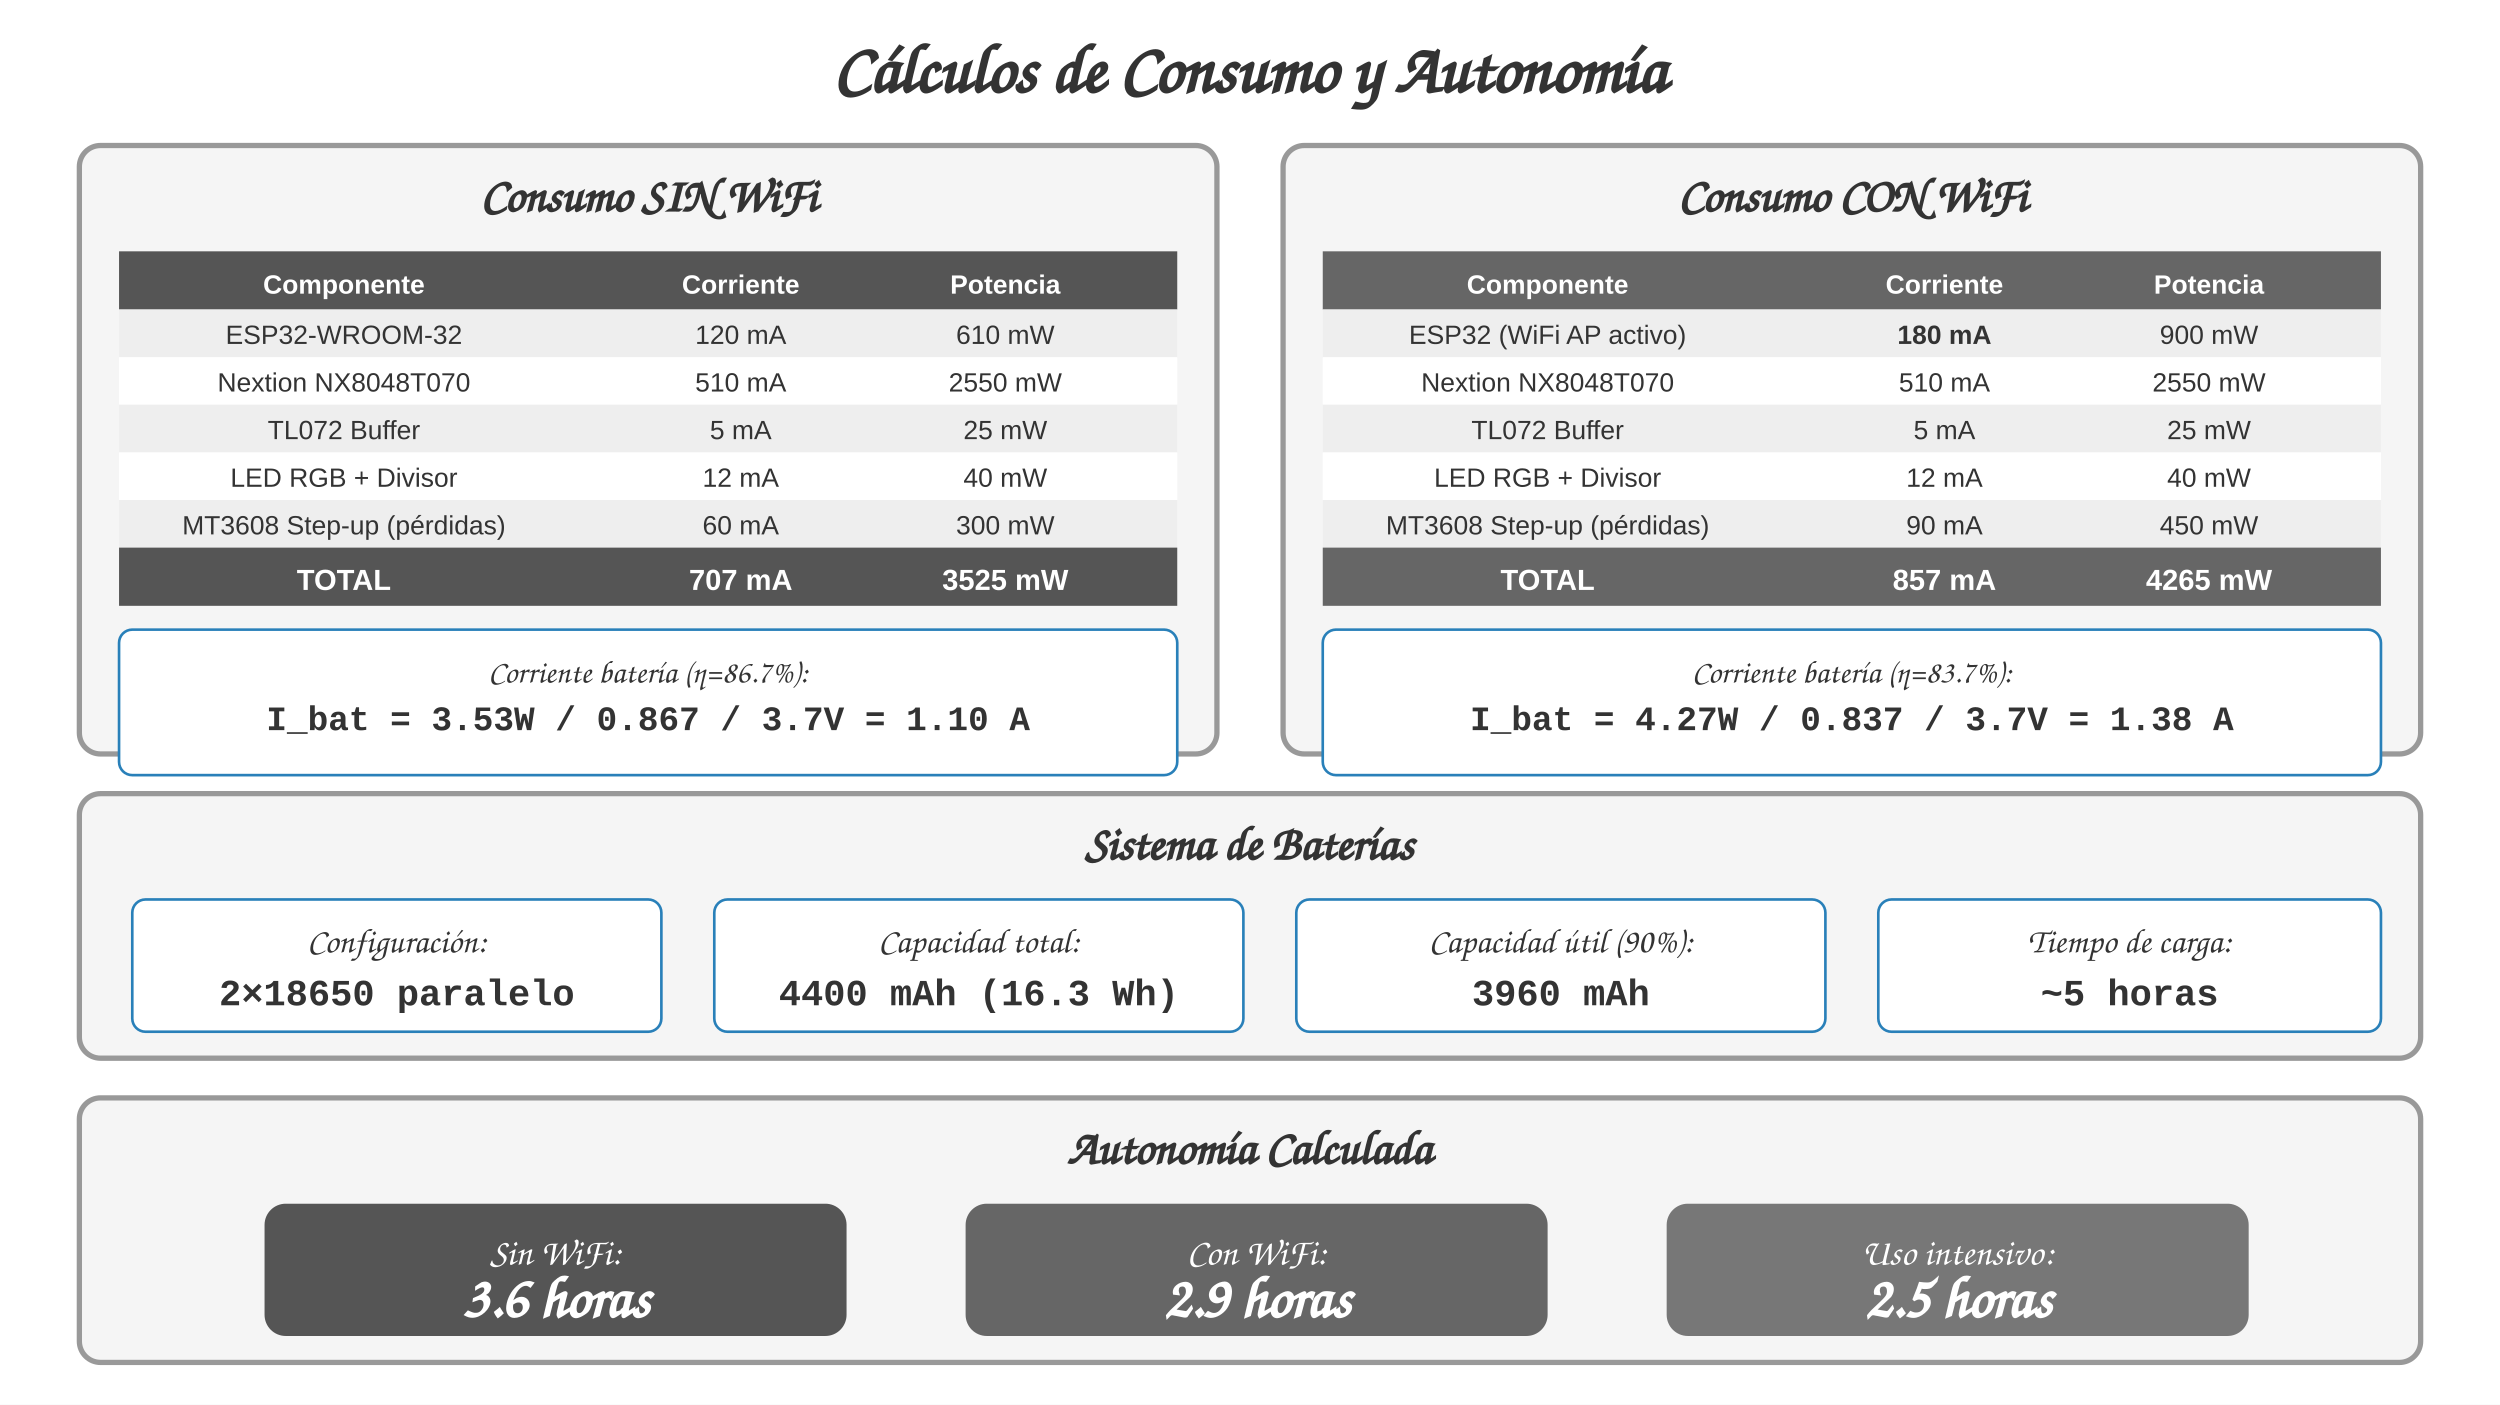
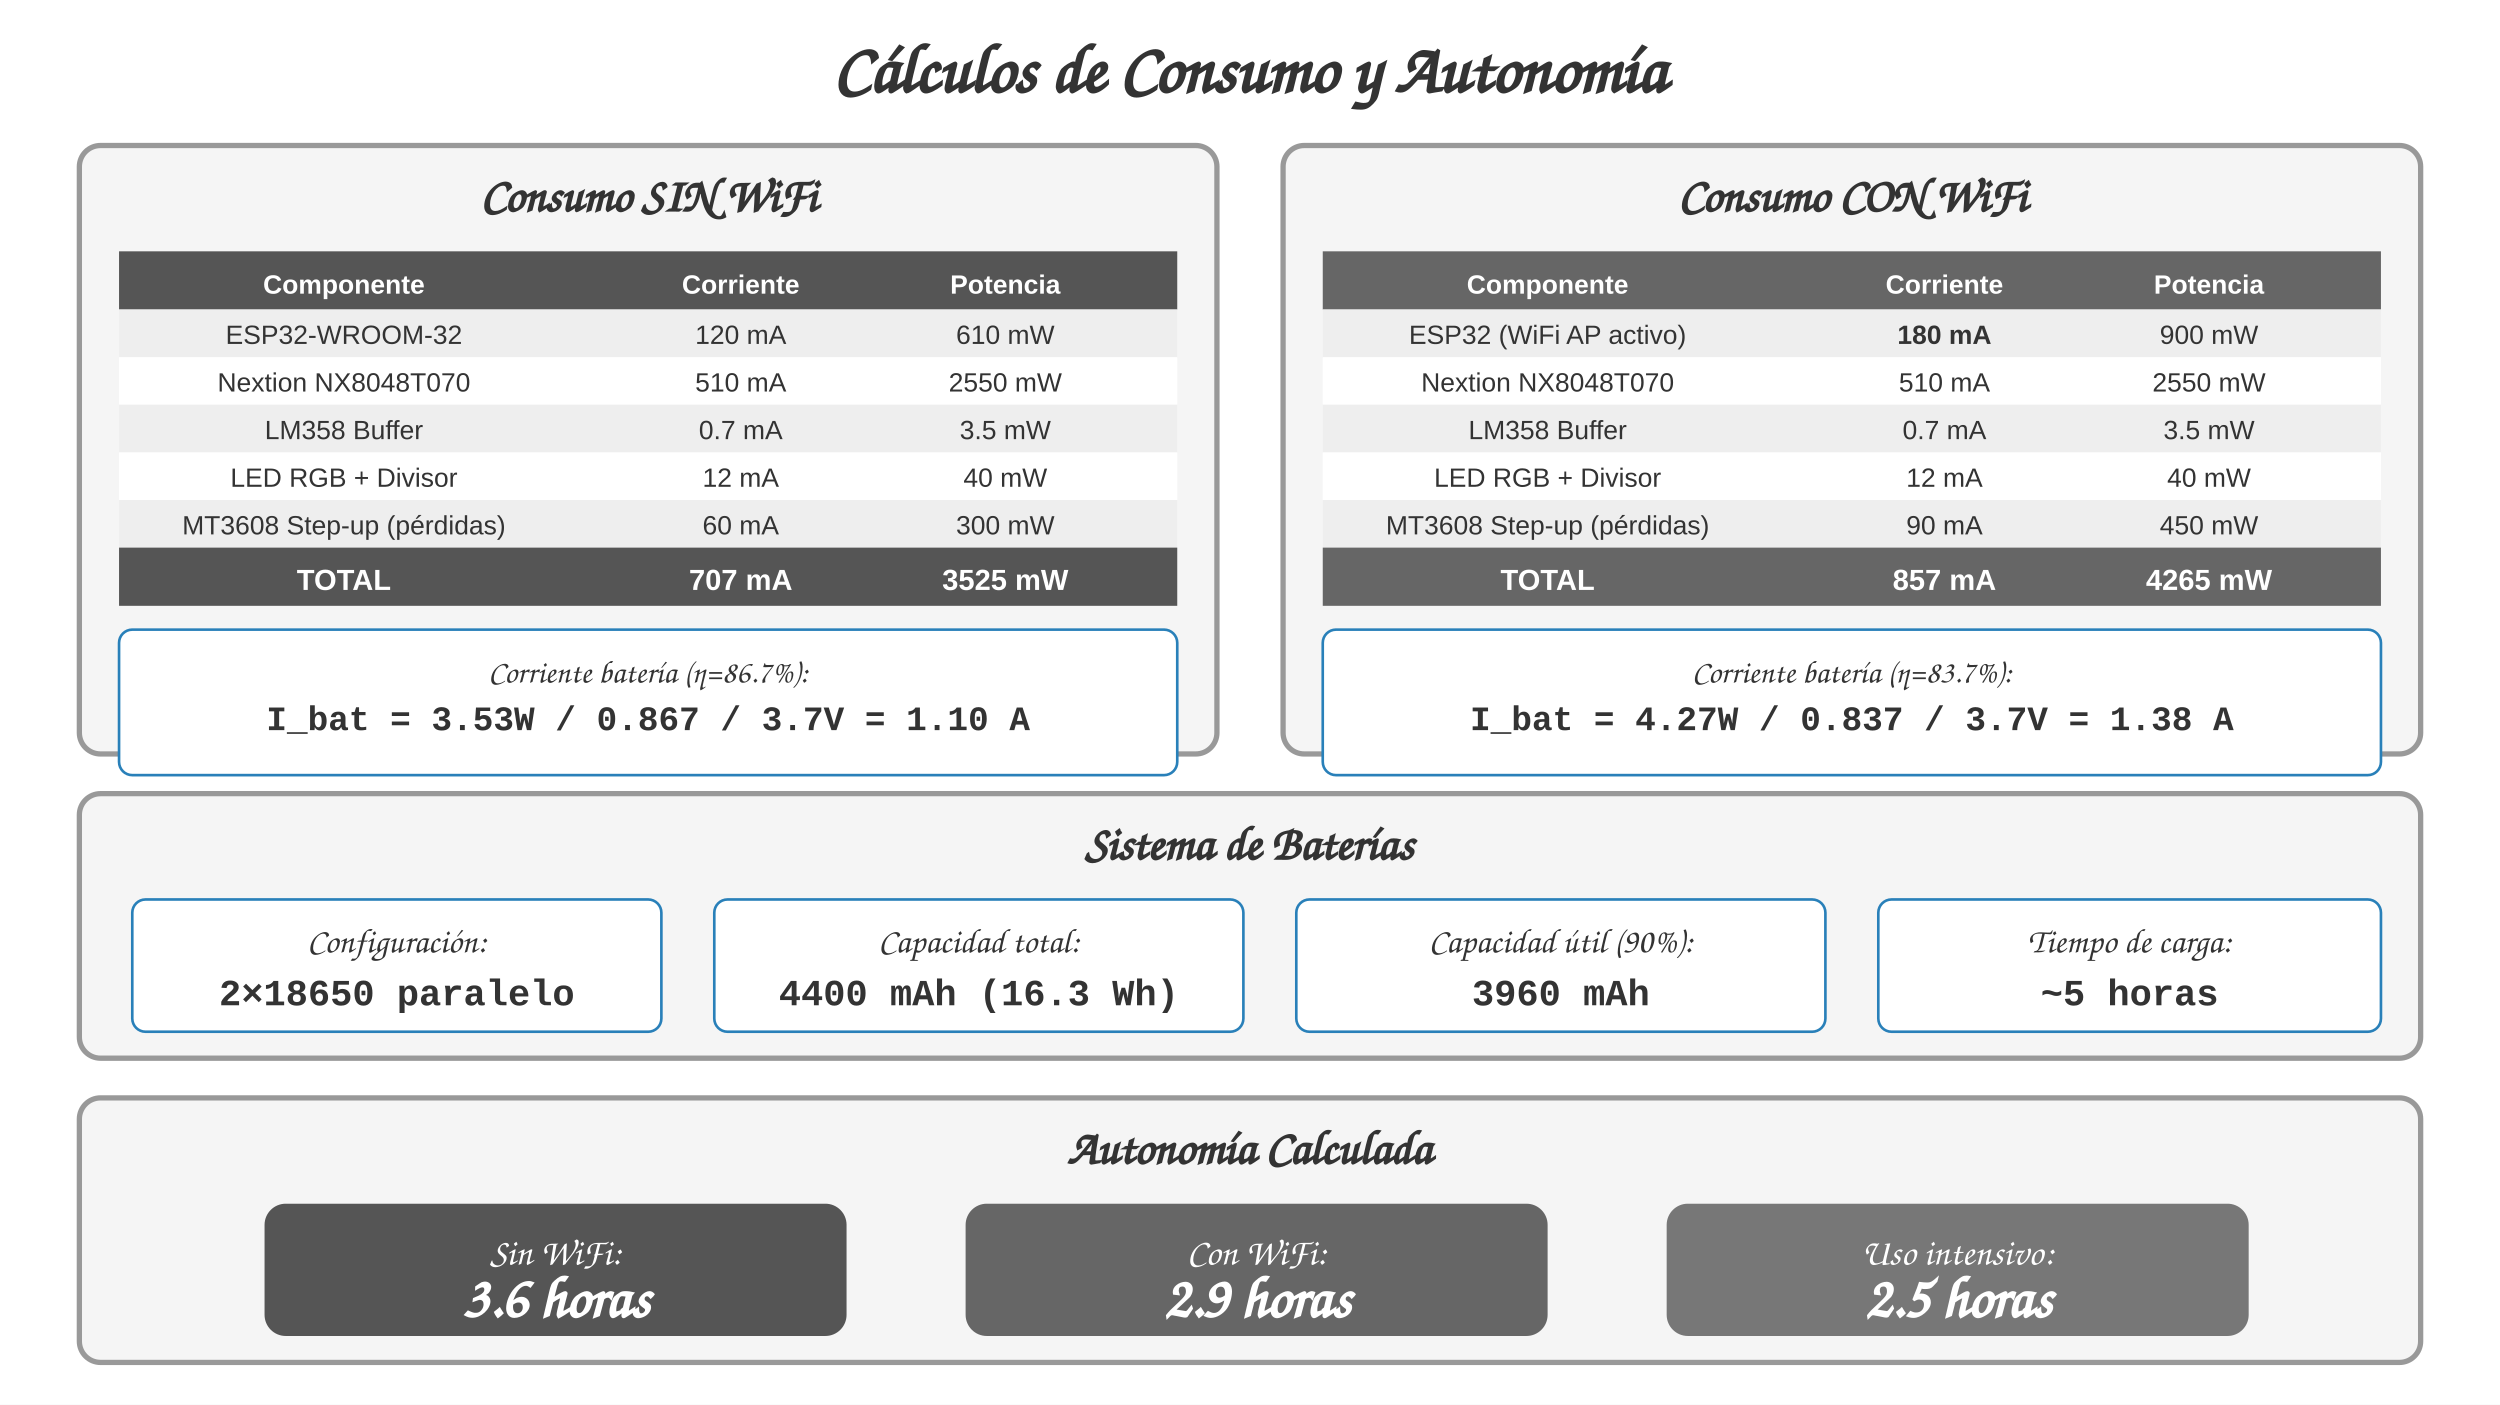
<svg xmlns="http://www.w3.org/2000/svg" width="945" height="531" viewBox="0 0 945 531">
  <rect width="100%" height="100%" fill="white" />
  <text x="472" y="35" text-anchor="middle" font-family="Comic Sans MS, cursive" font-size="26" font-weight="bold" fill="#333">Cálculos de Consumo y Autonomía</text>
  <rect x="30" y="55" width="430" height="230" rx="8" fill="#f5f5f5" stroke="#999" stroke-width="2" />
  <text x="245" y="80" text-anchor="middle" font-family="Comic Sans MS, cursive" font-size="18" font-weight="bold" fill="#333">Consumo SIN WiFi</text>
  <rect x="45" y="95" width="400" height="22" fill="#555" />
  <text x="130" y="111" text-anchor="middle" font-family="Arial" font-size="10" font-weight="bold" fill="white">Componente</text>
  <text x="280" y="111" text-anchor="middle" font-family="Arial" font-size="10" font-weight="bold" fill="white">Corriente</text>
  <text x="380" y="111" text-anchor="middle" font-family="Arial" font-size="10" font-weight="bold" fill="white">Potencia</text>
  <rect x="45" y="117" width="400" height="18" fill="#eee" />
  <text x="130" y="130" text-anchor="middle" font-family="Arial" font-size="10" fill="#333">ESP32-WROOM-32</text>
  <text x="280" y="130" text-anchor="middle" font-family="Arial" font-size="10" fill="#333">120 mA</text>
  <text x="380" y="130" text-anchor="middle" font-family="Arial" font-size="10" fill="#333">610 mW</text>
  <rect x="45" y="135" width="400" height="18" fill="white" />
  <text x="130" y="148" text-anchor="middle" font-family="Arial" font-size="10" fill="#333">Nextion NX8048T070</text>
  <text x="280" y="148" text-anchor="middle" font-family="Arial" font-size="10" fill="#333">510 mA</text>
  <text x="380" y="148" text-anchor="middle" font-family="Arial" font-size="10" fill="#333">2550 mW</text>
  <rect x="45" y="153" width="400" height="18" fill="#eee" />
-   <text x="130" y="166" text-anchor="middle" font-family="Arial" font-size="10" fill="#333">TL072 Buffer</text>
-   <text x="280" y="166" text-anchor="middle" font-family="Arial" font-size="10" fill="#333">5 mA</text>
-   <text x="380" y="166" text-anchor="middle" font-family="Arial" font-size="10" fill="#333">25 mW</text>
+   <text x="130" y="166" text-anchor="middle" font-family="Arial" font-size="10" fill="#333">LM358 Buffer</text>
+   <text x="280" y="166" text-anchor="middle" font-family="Arial" font-size="10" fill="#333">0.7 mA</text>
+   <text x="380" y="166" text-anchor="middle" font-family="Arial" font-size="10" fill="#333">3.5 mW</text>
  <rect x="45" y="171" width="400" height="18" fill="white" />
  <text x="130" y="184" text-anchor="middle" font-family="Arial" font-size="10" fill="#333">LED RGB + Divisor</text>
  <text x="280" y="184" text-anchor="middle" font-family="Arial" font-size="10" fill="#333">12 mA</text>
  <text x="380" y="184" text-anchor="middle" font-family="Arial" font-size="10" fill="#333">40 mW</text>
  <rect x="45" y="189" width="400" height="18" fill="#eee" />
  <text x="130" y="202" text-anchor="middle" font-family="Arial" font-size="10" fill="#333">MT3608 Step-up (pérdidas)</text>
  <text x="280" y="202" text-anchor="middle" font-family="Arial" font-size="10" fill="#333">60 mA</text>
  <text x="380" y="202" text-anchor="middle" font-family="Arial" font-size="10" fill="#333">300 mW</text>
  <rect x="45" y="207" width="400" height="22" fill="#555" />
  <text x="130" y="223" text-anchor="middle" font-family="Arial" font-size="11" font-weight="bold" fill="white">TOTAL</text>
  <text x="280" y="223" text-anchor="middle" font-family="Arial" font-size="11" font-weight="bold" fill="white">707 mA</text>
  <text x="380" y="223" text-anchor="middle" font-family="Arial" font-size="11" font-weight="bold" fill="white">3525 mW</text>
  <rect x="45" y="238" width="400" height="55" rx="5" fill="white" stroke="#2980b9" />
  <text x="245" y="258" text-anchor="middle" font-family="Comic Sans MS, cursive" font-size="12" fill="#333">Corriente batería (η=86.7%):</text>
  <text x="245" y="276" text-anchor="middle" font-family="Courier New" font-size="13" font-weight="bold" fill="#333">I_bat = 3.53W / 0.867 / 3.7V = 1.10 A</text>
  <rect x="485" y="55" width="430" height="230" rx="8" fill="#f5f5f5" stroke="#999" stroke-width="2" />
  <text x="700" y="80" text-anchor="middle" font-family="Comic Sans MS, cursive" font-size="18" font-weight="bold" fill="#333">Consumo CON WiFi</text>
  <rect x="500" y="95" width="400" height="22" fill="#666" />
  <text x="585" y="111" text-anchor="middle" font-family="Arial" font-size="10" font-weight="bold" fill="white">Componente</text>
  <text x="735" y="111" text-anchor="middle" font-family="Arial" font-size="10" font-weight="bold" fill="white">Corriente</text>
  <text x="835" y="111" text-anchor="middle" font-family="Arial" font-size="10" font-weight="bold" fill="white">Potencia</text>
  <rect x="500" y="117" width="400" height="18" fill="#eee" />
  <text x="585" y="130" text-anchor="middle" font-family="Arial" font-size="10" fill="#333">ESP32 (WiFi AP activo)</text>
  <text x="735" y="130" text-anchor="middle" font-family="Arial" font-size="10" font-weight="bold" fill="#333">180 mA</text>
  <text x="835" y="130" text-anchor="middle" font-family="Arial" font-size="10" fill="#333">900 mW</text>
  <rect x="500" y="135" width="400" height="18" fill="white" />
  <text x="585" y="148" text-anchor="middle" font-family="Arial" font-size="10" fill="#333">Nextion NX8048T070</text>
  <text x="735" y="148" text-anchor="middle" font-family="Arial" font-size="10" fill="#333">510 mA</text>
  <text x="835" y="148" text-anchor="middle" font-family="Arial" font-size="10" fill="#333">2550 mW</text>
  <rect x="500" y="153" width="400" height="18" fill="#eee" />
-   <text x="585" y="166" text-anchor="middle" font-family="Arial" font-size="10" fill="#333">TL072 Buffer</text>
-   <text x="735" y="166" text-anchor="middle" font-family="Arial" font-size="10" fill="#333">5 mA</text>
-   <text x="835" y="166" text-anchor="middle" font-family="Arial" font-size="10" fill="#333">25 mW</text>
+   <text x="585" y="166" text-anchor="middle" font-family="Arial" font-size="10" fill="#333">LM358 Buffer</text>
+   <text x="735" y="166" text-anchor="middle" font-family="Arial" font-size="10" fill="#333">0.7 mA</text>
+   <text x="835" y="166" text-anchor="middle" font-family="Arial" font-size="10" fill="#333">3.5 mW</text>
  <rect x="500" y="171" width="400" height="18" fill="white" />
  <text x="585" y="184" text-anchor="middle" font-family="Arial" font-size="10" fill="#333">LED RGB + Divisor</text>
  <text x="735" y="184" text-anchor="middle" font-family="Arial" font-size="10" fill="#333">12 mA</text>
  <text x="835" y="184" text-anchor="middle" font-family="Arial" font-size="10" fill="#333">40 mW</text>
  <rect x="500" y="189" width="400" height="18" fill="#eee" />
  <text x="585" y="202" text-anchor="middle" font-family="Arial" font-size="10" fill="#333">MT3608 Step-up (pérdidas)</text>
  <text x="735" y="202" text-anchor="middle" font-family="Arial" font-size="10" fill="#333">90 mA</text>
  <text x="835" y="202" text-anchor="middle" font-family="Arial" font-size="10" fill="#333">450 mW</text>
  <rect x="500" y="207" width="400" height="22" fill="#666" />
  <text x="585" y="223" text-anchor="middle" font-family="Arial" font-size="11" font-weight="bold" fill="white">TOTAL</text>
  <text x="735" y="223" text-anchor="middle" font-family="Arial" font-size="11" font-weight="bold" fill="white">857 mA</text>
  <text x="835" y="223" text-anchor="middle" font-family="Arial" font-size="11" font-weight="bold" fill="white">4265 mW</text>
  <rect x="500" y="238" width="400" height="55" rx="5" fill="white" stroke="#2980b9" />
  <text x="700" y="258" text-anchor="middle" font-family="Comic Sans MS, cursive" font-size="12" fill="#333">Corriente batería (η=83.7%):</text>
  <text x="700" y="276" text-anchor="middle" font-family="Courier New" font-size="13" font-weight="bold" fill="#333">I_bat = 4.27W / 0.837 / 3.7V = 1.38 A</text>
  <rect x="30" y="300" width="885" height="100" rx="8" fill="#f5f5f5" stroke="#999" stroke-width="2" />
  <text x="472" y="325" text-anchor="middle" font-family="Comic Sans MS, cursive" font-size="18" font-weight="bold" fill="#333">Sistema de Baterías</text>
  <rect x="50" y="340" width="200" height="50" rx="5" fill="white" stroke="#2980b9" />
  <text x="150" y="360" text-anchor="middle" font-family="Comic Sans MS, cursive" font-size="13" fill="#333">Configuración:</text>
  <text x="150" y="380" text-anchor="middle" font-family="Courier New" font-size="14" font-weight="bold" fill="#333">2×18650 paralelo</text>
  <rect x="270" y="340" width="200" height="50" rx="5" fill="white" stroke="#2980b9" />
  <text x="370" y="360" text-anchor="middle" font-family="Comic Sans MS, cursive" font-size="13" fill="#333">Capacidad total:</text>
  <text x="370" y="380" text-anchor="middle" font-family="Courier New" font-size="14" font-weight="bold" fill="#333">4400 mAh (16.3 Wh)</text>
  <rect x="490" y="340" width="200" height="50" rx="5" fill="white" stroke="#2980b9" />
  <text x="590" y="360" text-anchor="middle" font-family="Comic Sans MS, cursive" font-size="13" fill="#333">Capacidad útil (90%):</text>
  <text x="590" y="380" text-anchor="middle" font-family="Courier New" font-size="14" font-weight="bold" fill="#333">3960 mAh</text>
  <rect x="710" y="340" width="190" height="50" rx="5" fill="white" stroke="#2980b9" />
  <text x="805" y="360" text-anchor="middle" font-family="Comic Sans MS, cursive" font-size="13" fill="#333">Tiempo de carga:</text>
  <text x="805" y="380" text-anchor="middle" font-family="Courier New" font-size="14" font-weight="bold" fill="#333">~5 horas</text>
  <rect x="30" y="415" width="885" height="100" rx="8" fill="#f5f5f5" stroke="#999" stroke-width="2" />
  <text x="472" y="440" text-anchor="middle" font-family="Comic Sans MS, cursive" font-size="18" font-weight="bold" fill="#333">Autonomía Calculada</text>
  <rect x="100" y="455" width="220" height="50" rx="8" fill="#555" />
  <text x="210" y="478" text-anchor="middle" font-family="Comic Sans MS, cursive" font-size="14" fill="white">Sin WiFi:</text>
  <text x="210" y="498" text-anchor="middle" font-family="Comic Sans MS, cursive" font-size="22" font-weight="bold" fill="white">3.6 horas</text>
  <rect x="365" y="455" width="220" height="50" rx="8" fill="#666" />
  <text x="475" y="478" text-anchor="middle" font-family="Comic Sans MS, cursive" font-size="14" fill="white">Con WiFi:</text>
  <text x="475" y="498" text-anchor="middle" font-family="Comic Sans MS, cursive" font-size="22" font-weight="bold" fill="white">2.9 horas</text>
  <rect x="630" y="455" width="220" height="50" rx="8" fill="#777" />
  <text x="740" y="478" text-anchor="middle" font-family="Comic Sans MS, cursive" font-size="14" fill="white">Uso intensivo:</text>
  <text x="740" y="498" text-anchor="middle" font-family="Comic Sans MS, cursive" font-size="22" font-weight="bold" fill="white">2.5 horas</text>
</svg>
